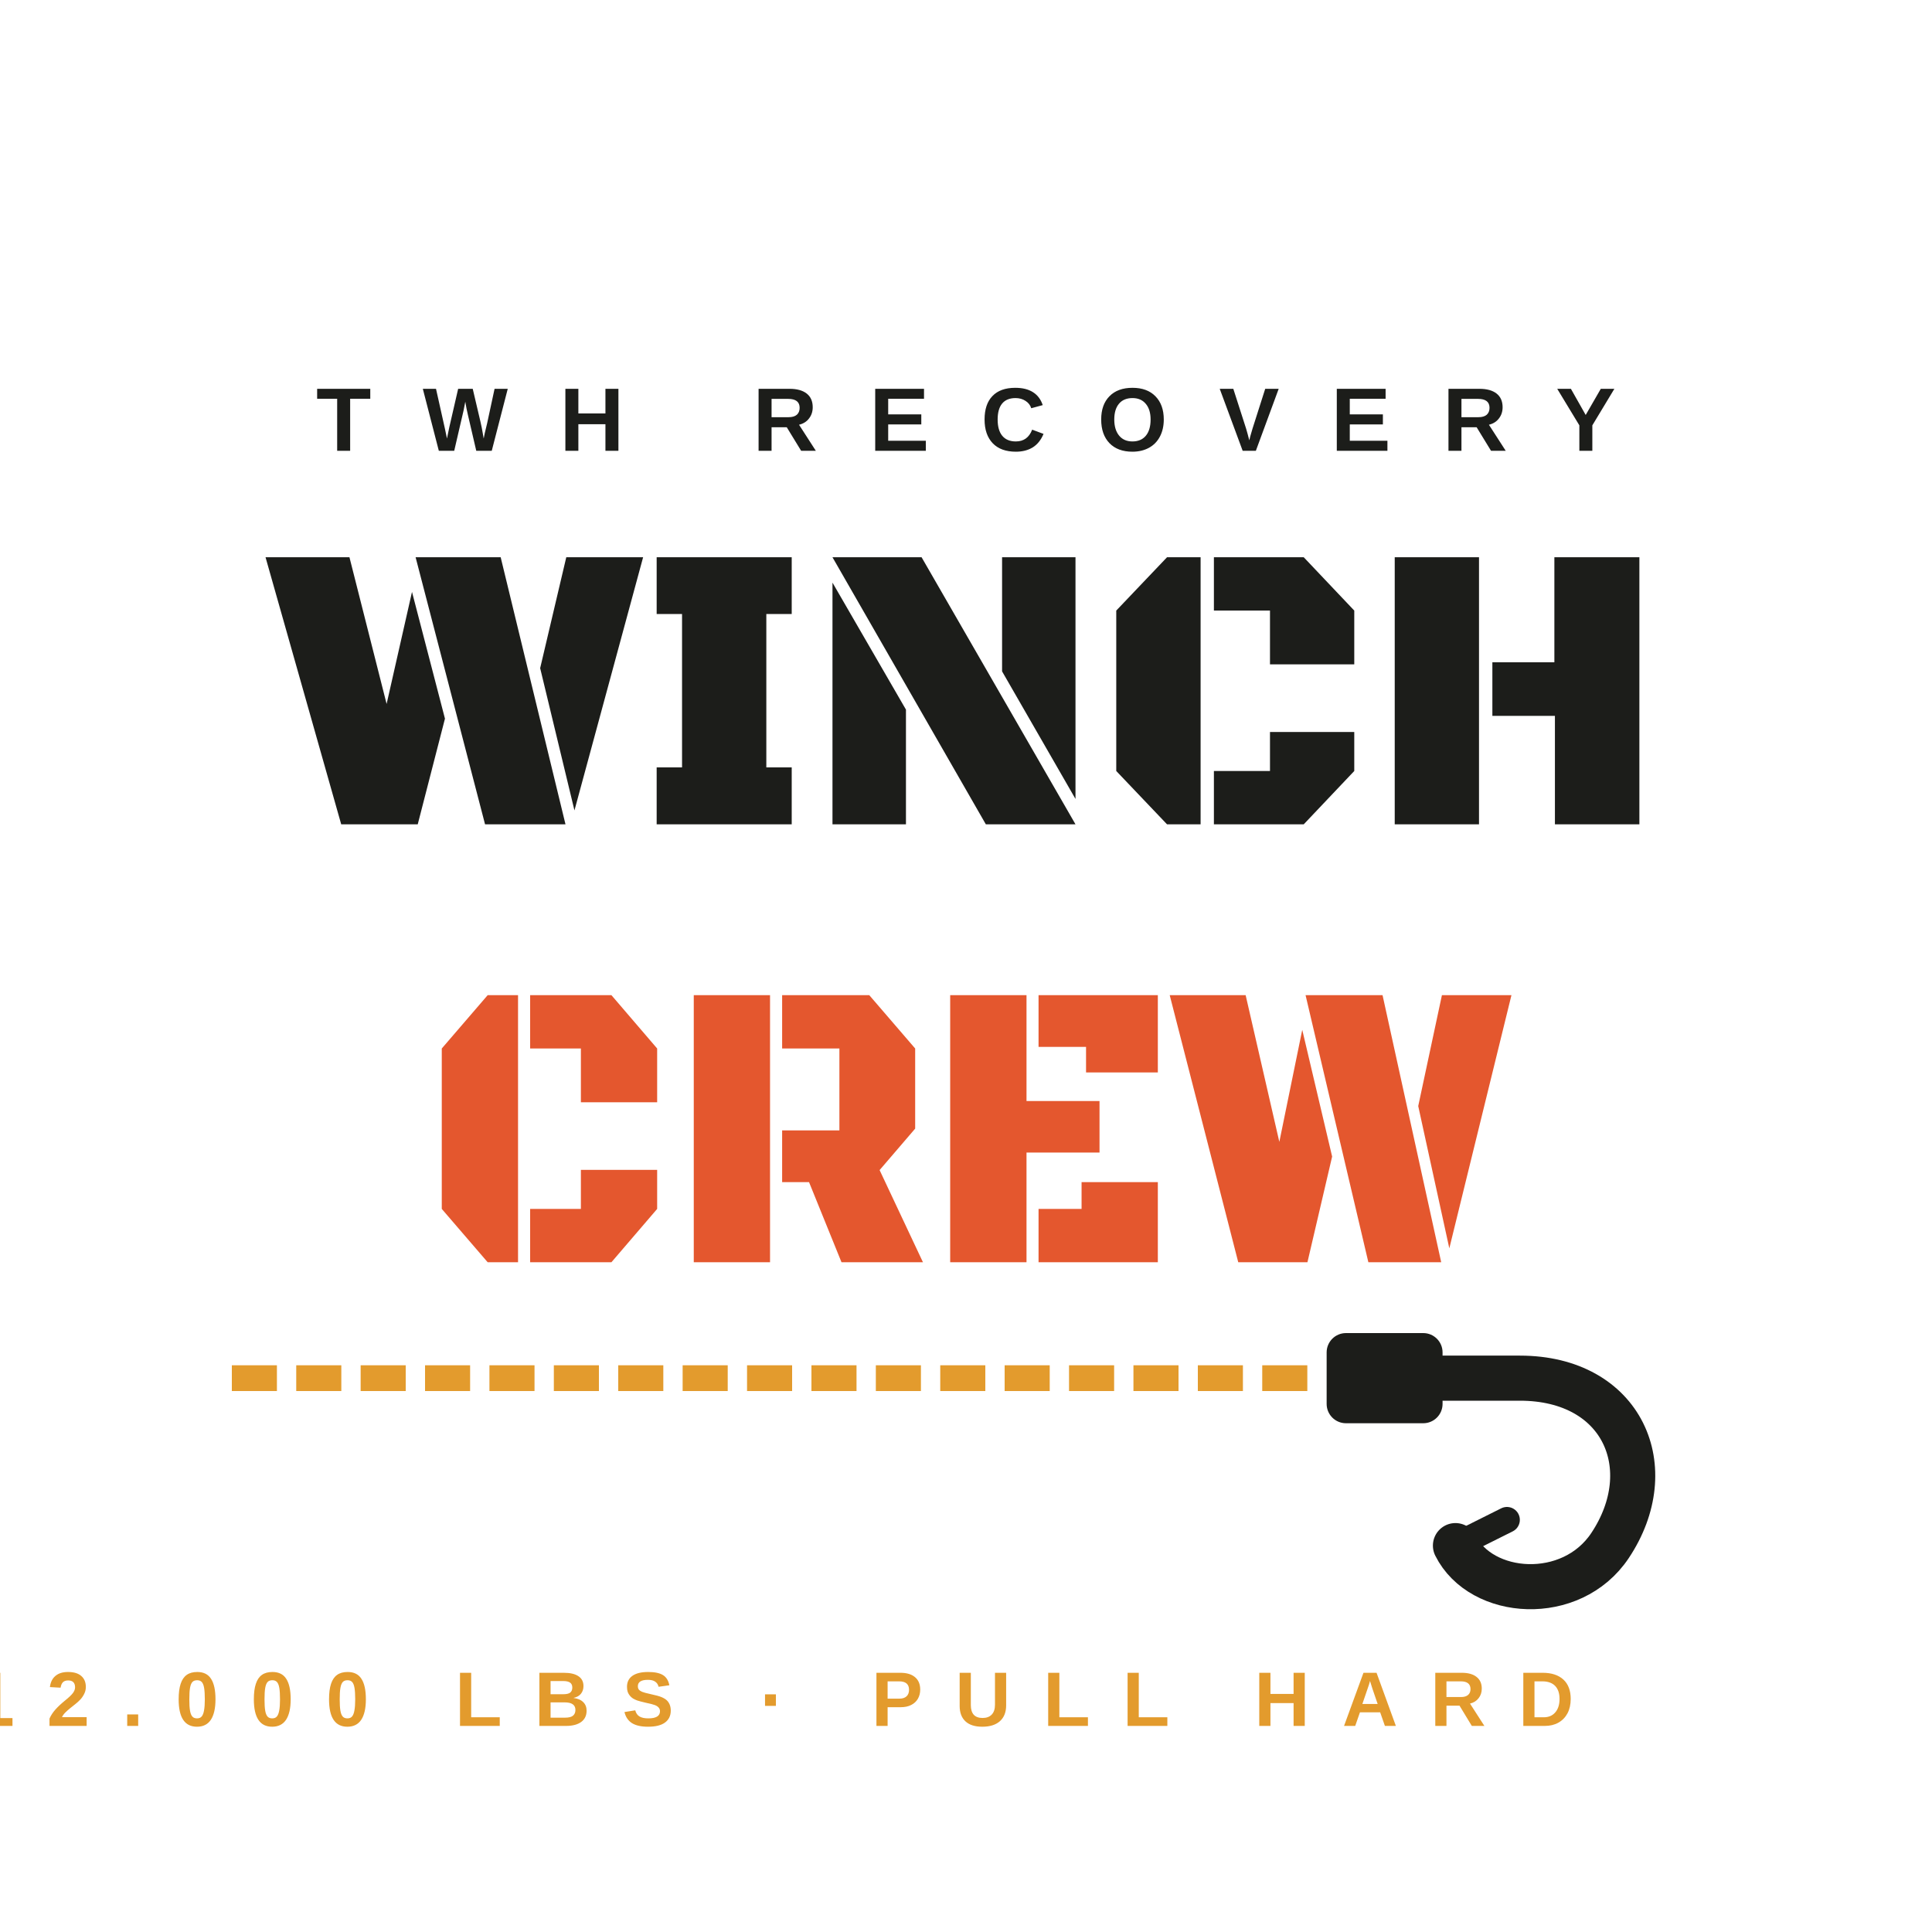
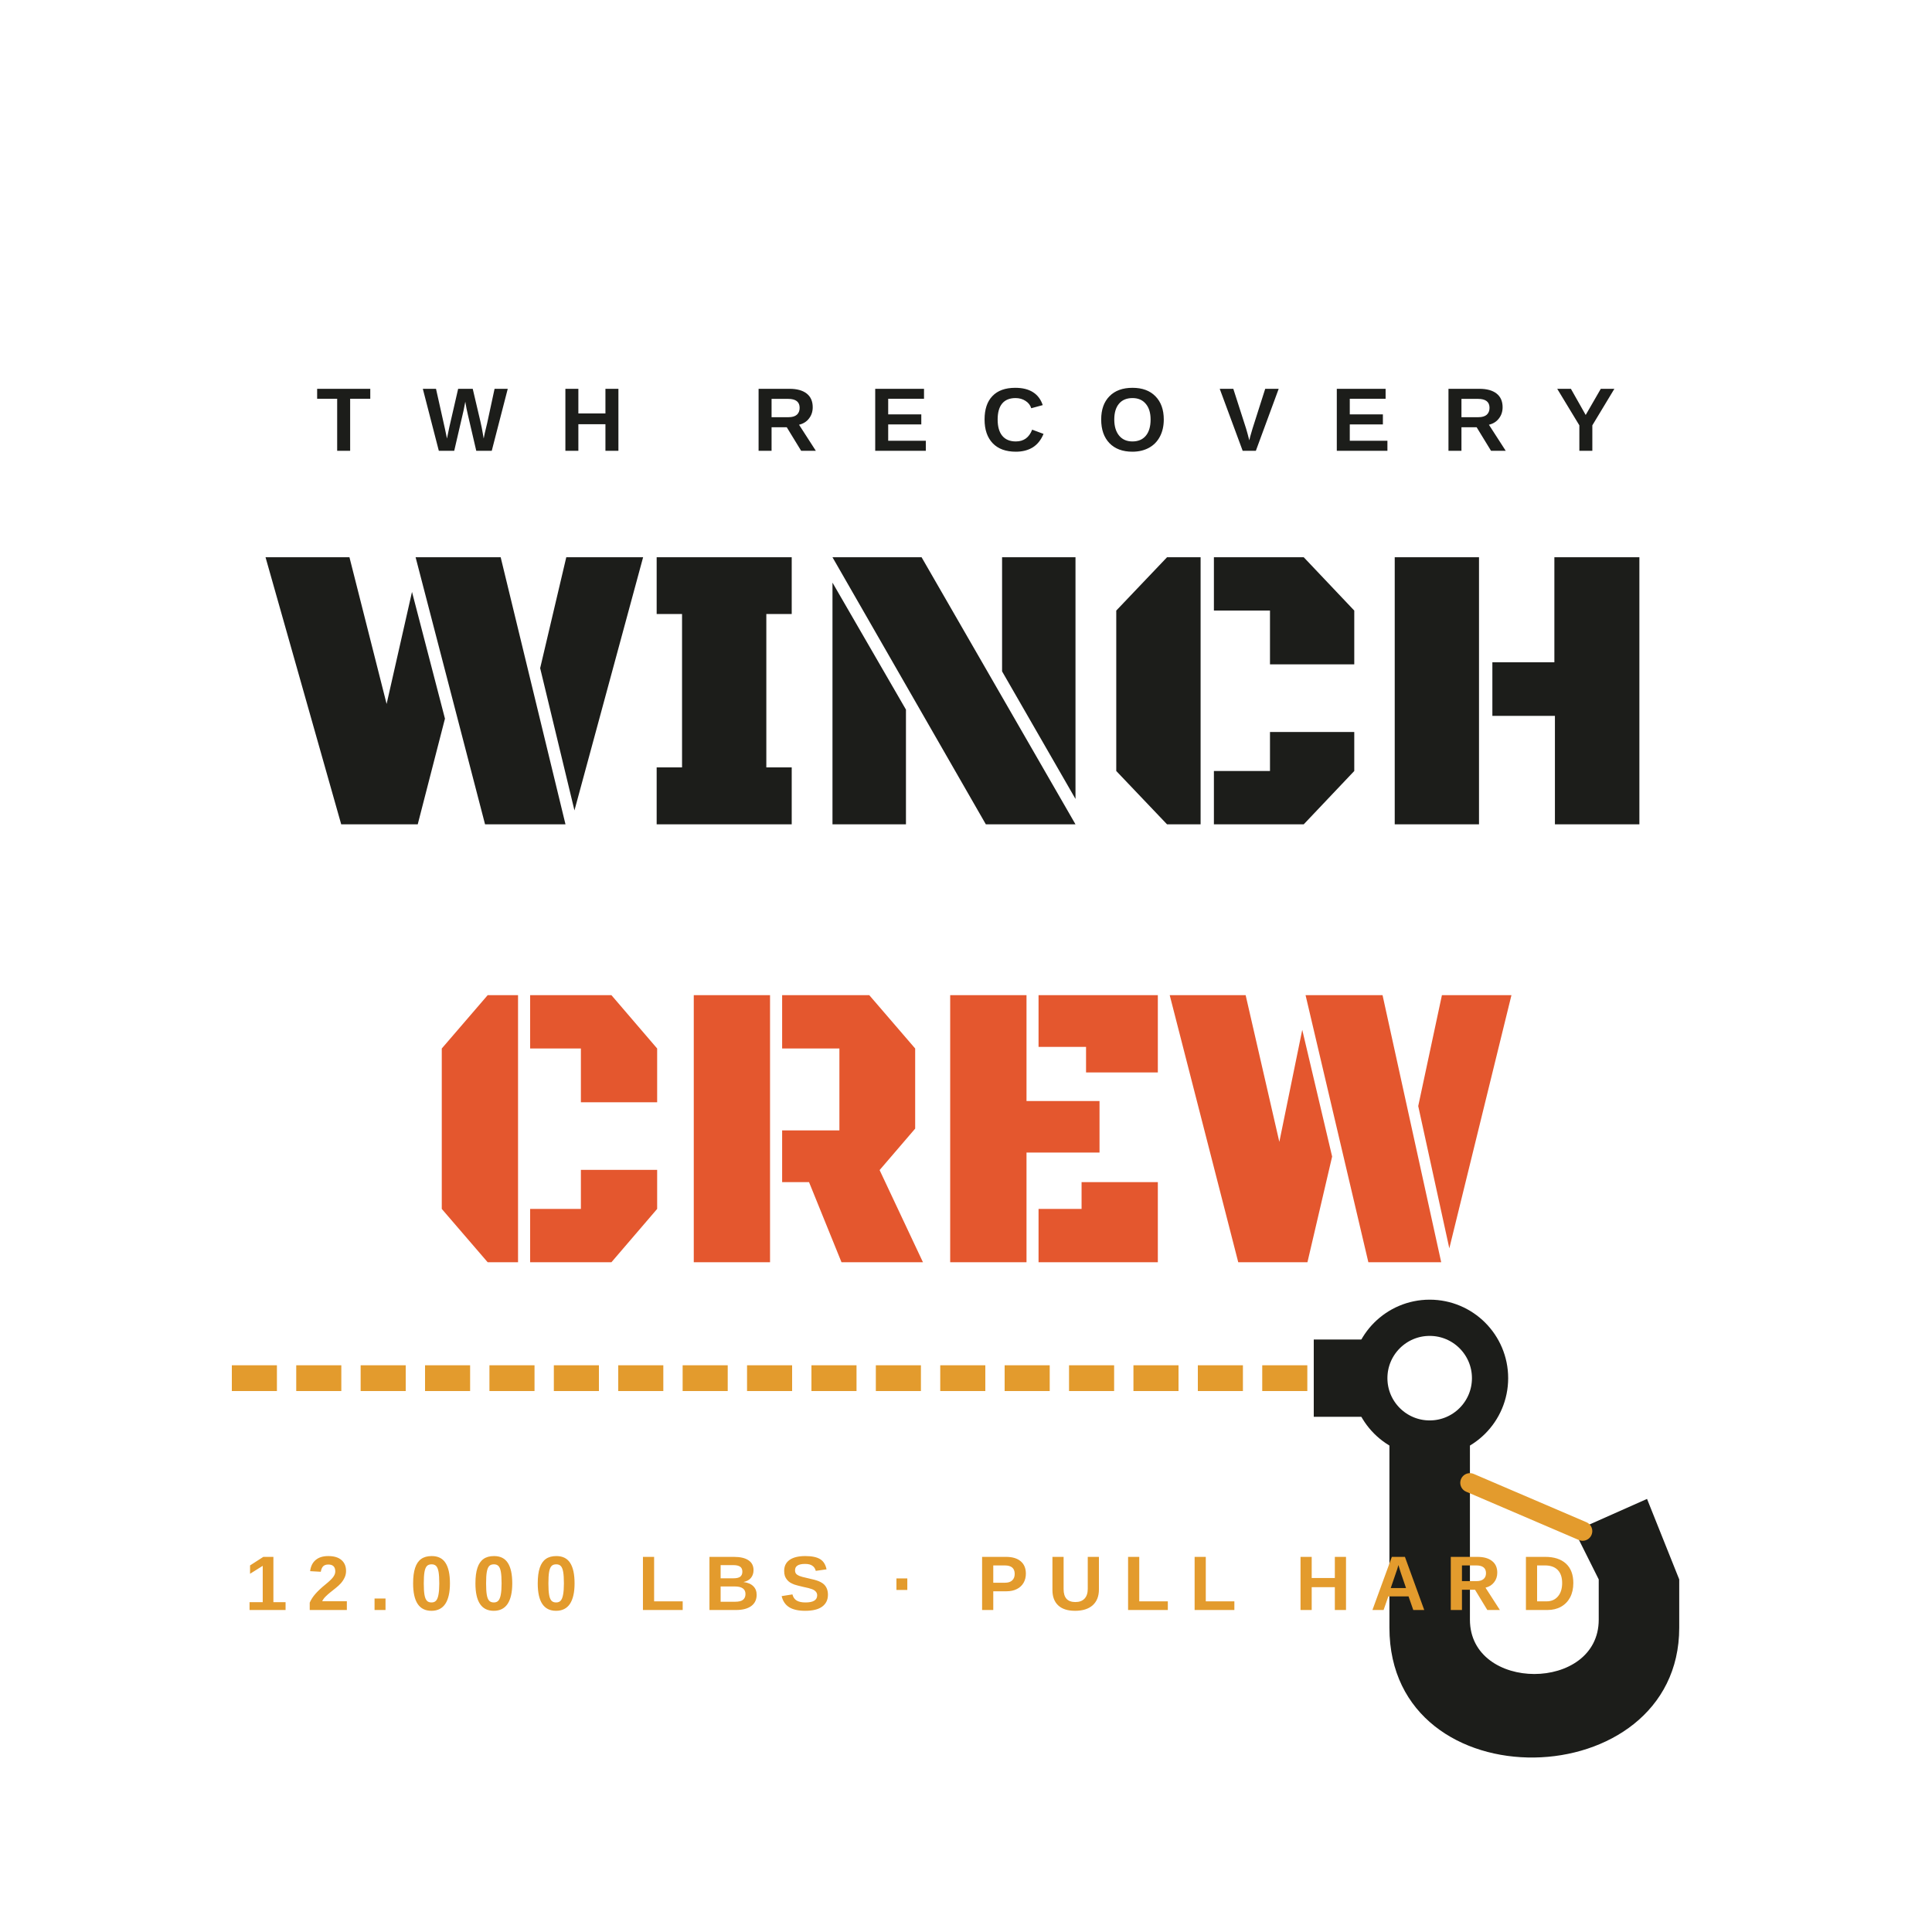
<svg xmlns="http://www.w3.org/2000/svg" width="1000" height="1000" viewBox="0 0 300 300">
  <g transform="translate(42 128) scale(0.94763 1)">
    <path d="M24.13 0L11.59 0L-0.81-41.47L12.94-41.47L19.03-18.69L23.19-36.09L28.59-16.41L24.13 0ZM48.34 0L35.16 0L23.78-41.47L37.72-41.47L48.34 0ZM61.06-41.47L49.81-2.16L44.19-24.25L48.47-41.47L61.06-41.47ZM85.41 0L63.28 0L63.28-8.84L67.44-8.84L67.44-32.66L63.28-32.66L63.28-41.47L85.41-41.47L85.41-32.66L81.25-32.66L81.25-8.84L85.41-8.84L85.41 0ZM131.91 0L117.22 0L92.09-41.47L106.69-41.47L131.91 0ZM131.91-41.47L131.91-3.94L119.88-23.75L119.88-41.47L131.91-41.47ZM104.13 0L92.09 0L92.09-37.53L104.13-17.81L104.13 0ZM152.41 0L146.91 0L138.59-8.28L138.59-33.19L146.91-41.47L152.41-41.47L152.41 0ZM177.59-24.84L163.78-24.84L163.78-33.19L154.59-33.19L154.59-41.47L169.31-41.47L177.59-33.19L177.59-24.84ZM169.31 0L154.59 0L154.59-8.28L163.78-8.28L163.78-14.34L177.59-14.34L177.59-8.28L169.31 0ZM224.31 0L210.47 0L210.47-16.84L200.22-16.84L200.22-25.16L210.38-25.16L210.38-41.47L224.31-41.47L224.31 0ZM198.03 0L184.22 0L184.22-41.47L198.03-41.47L198.03 0Z" fill="#1C1D1A" />
  </g>
  <g transform="translate(66 196) scale(0.85755 1)">
    <path d="M16.84 0L11.34 0L3.03-8.28L3.03-33.19L11.34-41.47L16.84-41.47L16.84 0ZM42.03-24.84L28.22-24.84L28.22-33.19L19.03-33.19L19.03-41.47L33.75-41.47L42.03-33.19L42.03-24.84ZM33.75 0L19.03 0L19.03-8.28L28.22-8.28L28.22-14.34L42.03-14.34L42.03-8.28L33.75 0ZM69.53-12.44L64.66-12.44L64.66-20.47L75.03-20.47L75.03-33.19L64.66-33.19L64.66-41.47L80.44-41.47L88.75-33.19L88.75-20.75L82.31-14.31L90.16 0L75.41 0L69.53-12.44ZM62.47 0L48.66 0L48.66-41.47L62.47-41.47L62.47 0ZM108.91 0L95.09 0L95.09-41.47L108.91-41.47L108.91-25.03L122.13-25.03L122.13-17.03L108.91-17.03L108.91 0ZM132.69-29.47L119.69-29.47L119.69-33.44L111.09-33.44L111.09-41.47L132.69-41.47L132.69-29.47ZM132.69 0L111.09 0L111.09-8.28L118.88-8.28L118.88-12.44L132.69-12.44L132.69 0ZM159.78 0L147.25 0L134.84-41.47L148.59-41.47L154.69-18.69L158.84-36.09L164.25-16.41L159.78 0ZM184 0L170.81 0L159.44-41.47L173.38-41.47L184 0ZM196.72-41.47L185.47-2.16L179.84-24.25L184.13-41.47L196.72-41.47Z" fill="#E4572E" />
  </g>
-   <path d="M36 214 H206" stroke="#E39B2D" stroke-width="4" stroke-dasharray="7 3" />
-   <rect x="206" y="207" width="18" height="14" rx="3" fill="#1C1D1A" />
-   <path d="M224 214 H236 C252 214 258 228 250 240 C244 249 230 248 226 240" fill="none" stroke="#1C1D1A" stroke-width="7" stroke-linecap="round" />
-   <path d="M226 240 L234 236" stroke="#1C1D1A" stroke-width="4" stroke-linecap="round" />
+   <path d="M36 214 H208" stroke="#E39B2D" stroke-width="4" stroke-dasharray="7 3" />
+   <path d="M204 208 H213 V220 H204 Z" fill="#1C1D1A" />
+   <g transform="translate(222 214) scale(1.25)">
+     <circle cx="0" cy="0" r="7.5" fill="none" stroke="#1C1D1A" stroke-width="4.5" />
+     <path d="M-5 7 H5 V30 C5 39 21 39 21 30 V25 L18 19 L27 15 L31 25 V31 C31 52 -5 53 -5 31 Z" fill="#1C1D1A" />
+     <path d="M5 13 L19 19" stroke="#E39B2D" stroke-width="2.4" stroke-linecap="round" />
+   </g>
  <text x="150" y="70" font-family="Bahnschrift, 'Arial Narrow', Arial, sans-serif" font-size="14" fill="#1C1D1A" text-anchor="middle" font-weight="700" style="font-stretch:condensed" letter-spacing="8">TWH RECOVERY</text>
-   <text x="120" y="268" font-family="Bahnschrift, 'Arial Narrow', Arial, sans-serif" font-size="12" fill="#E39B2D" text-anchor="middle" font-weight="700" style="font-stretch:condensed" letter-spacing="5">12.000 LBS · PULL HARD</text>
+   <text x="38" y="250" font-family="Bahnschrift, 'Arial Narrow', Arial, sans-serif" font-size="12" fill="#E39B2D" font-weight="700" style="font-stretch:condensed" letter-spacing="3">12.000 LBS · PULL HARD</text>
</svg>
